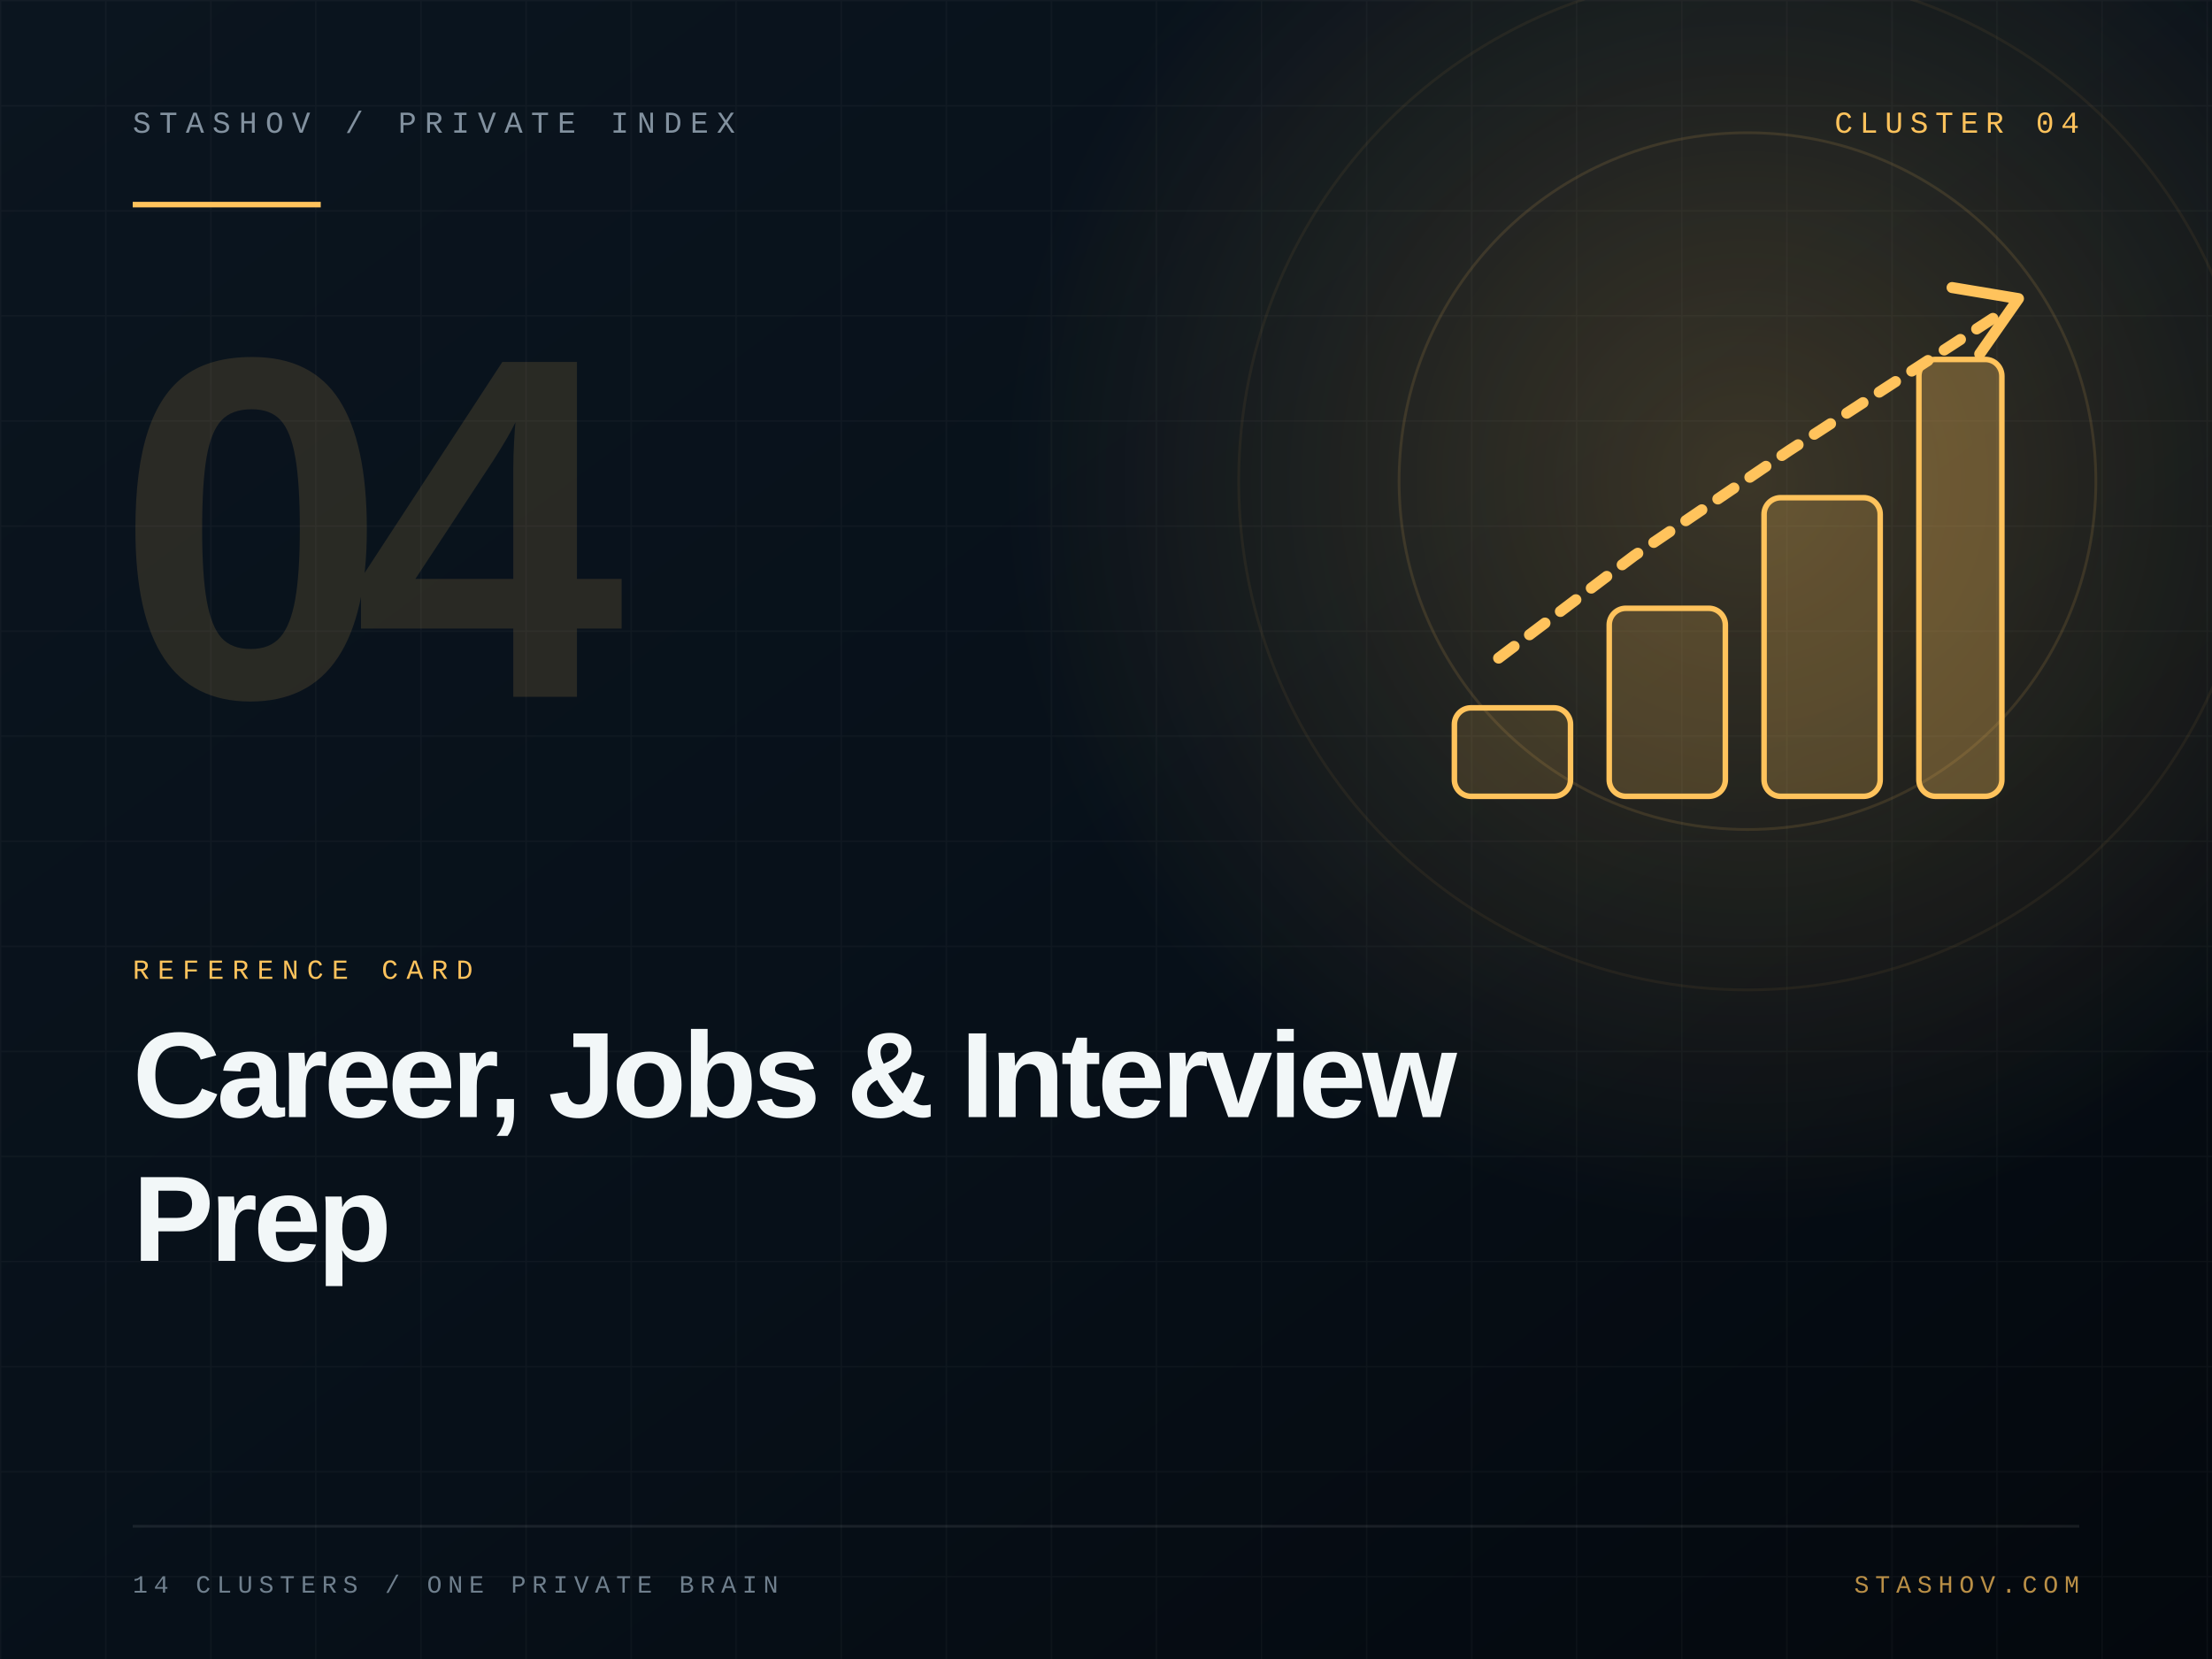
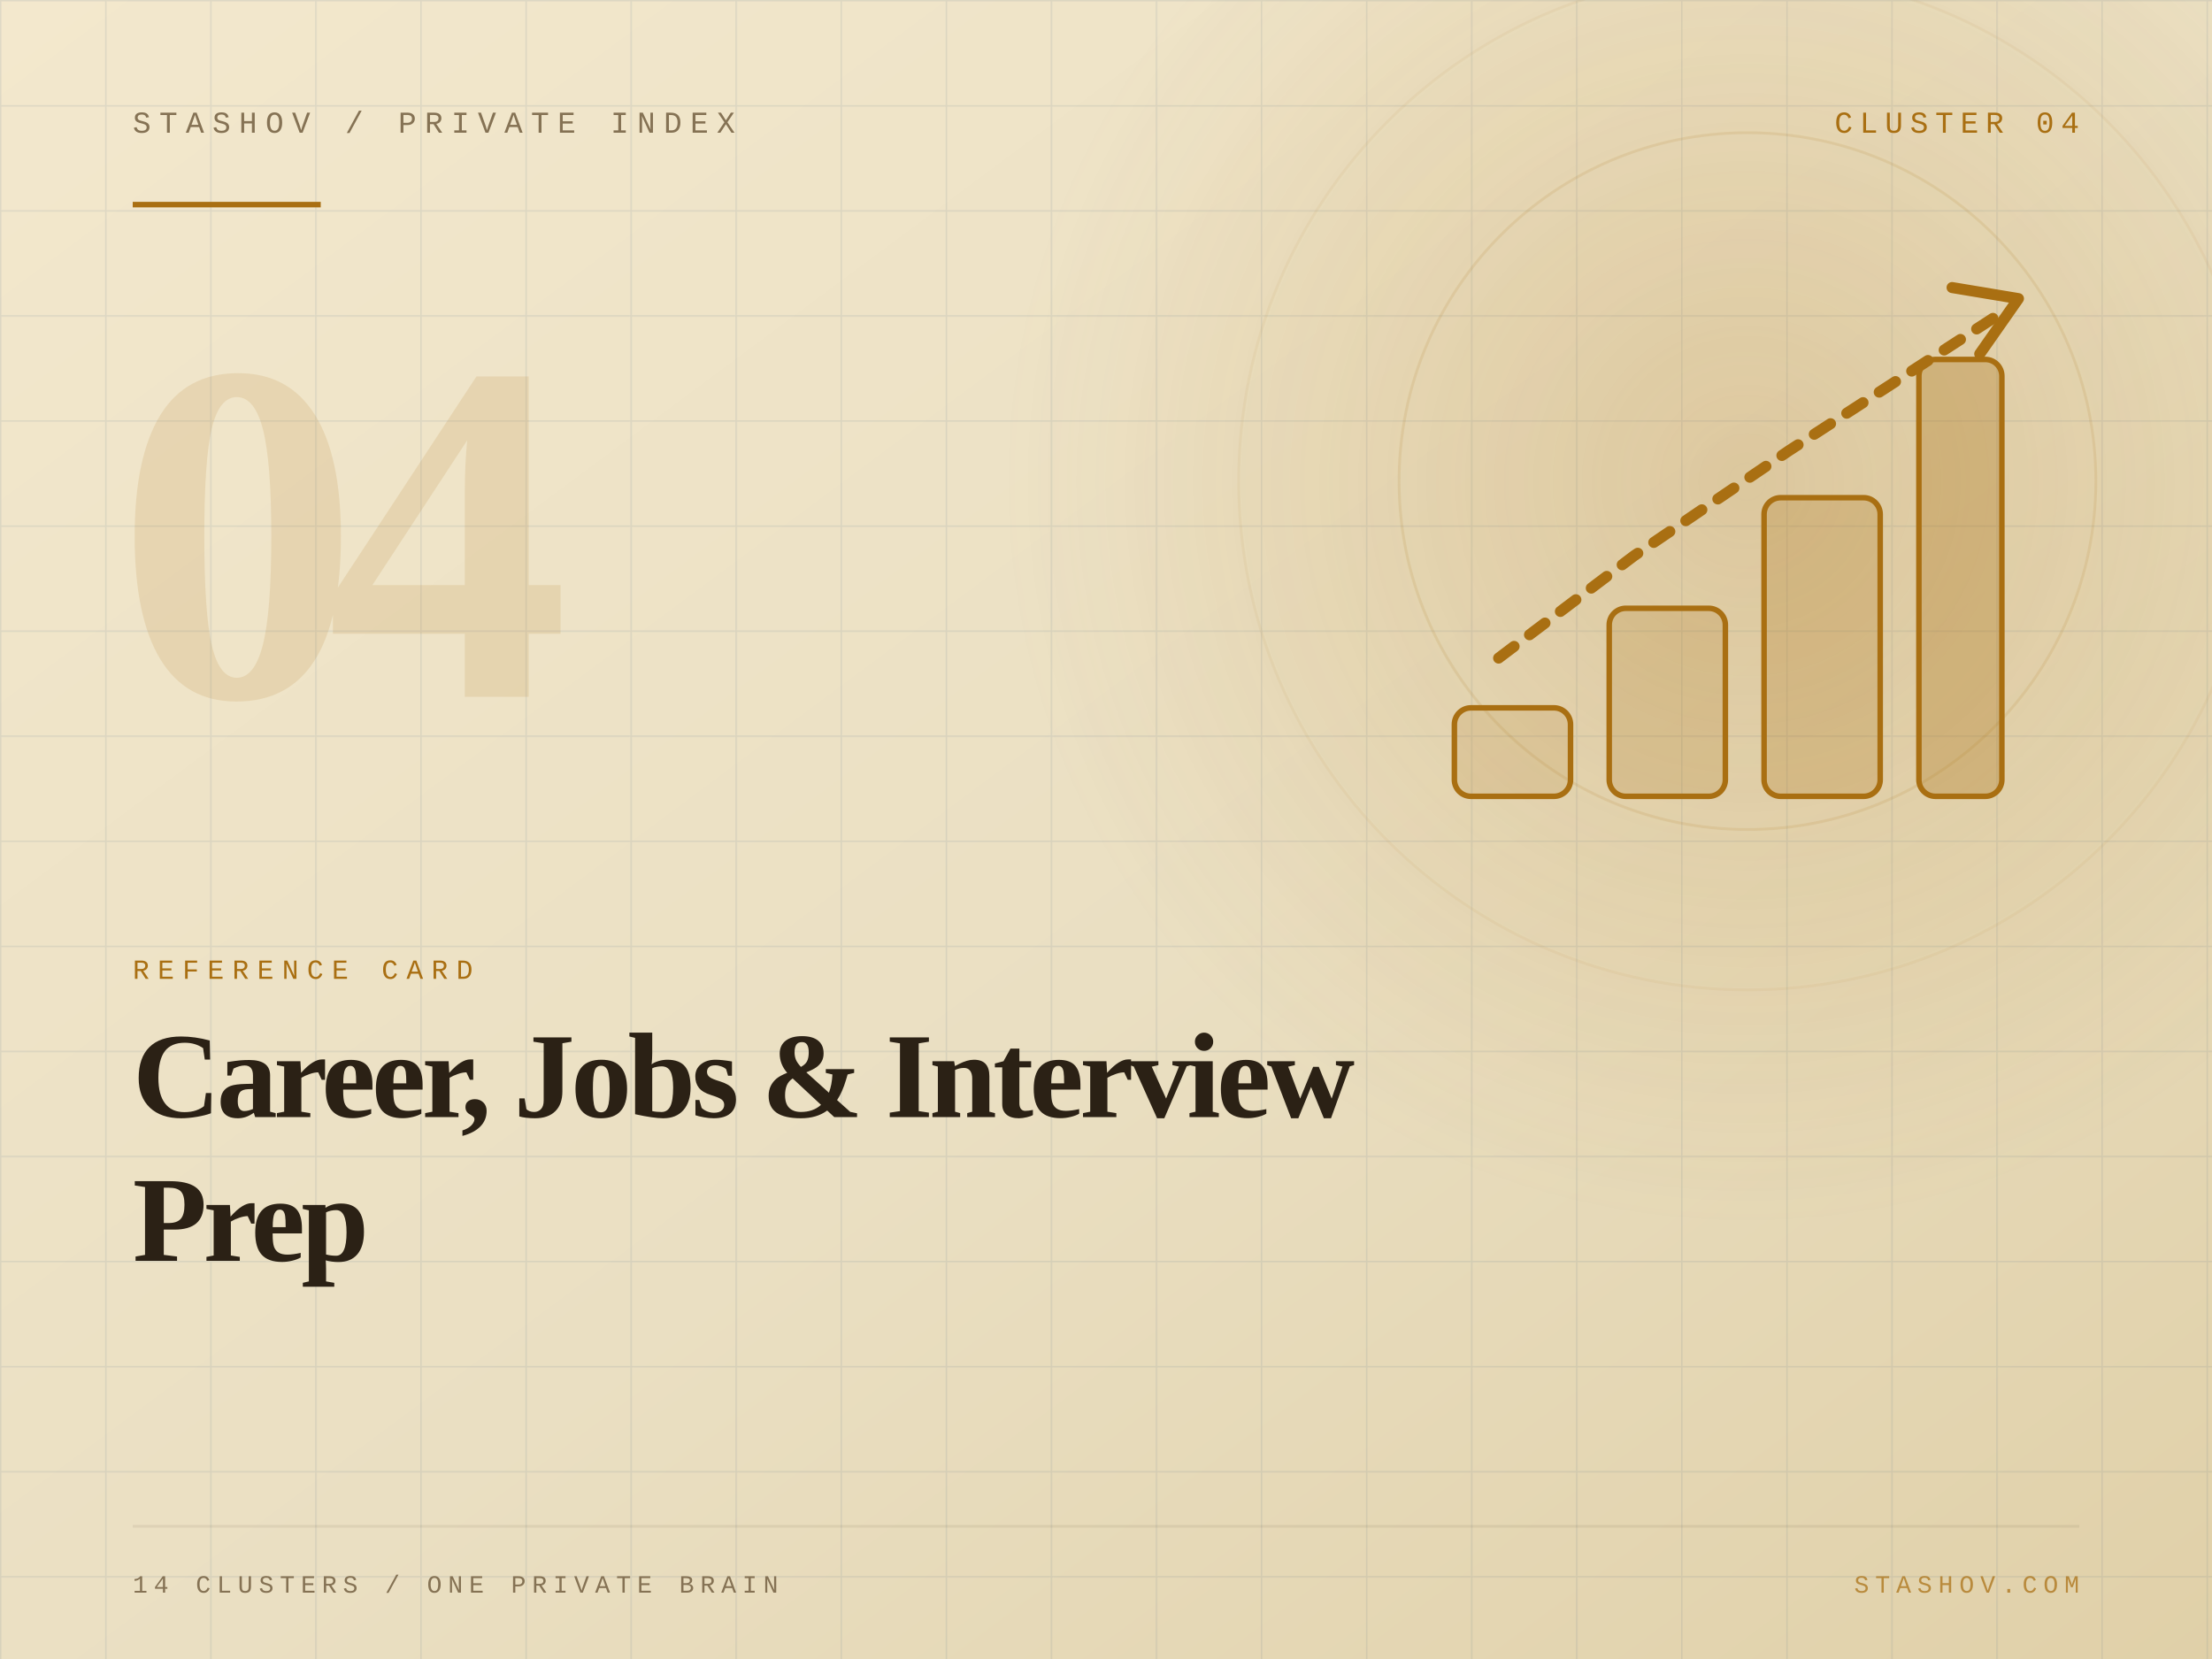
<svg xmlns="http://www.w3.org/2000/svg" width="800" height="600" viewBox="0 0 800 600" role="img" aria-label="Career, Jobs &amp; Interview Prep reference card">
  <defs>
    <linearGradient id="bg" x1="0" y1="0" x2="1" y2="1">
-       <stop offset="0" stop-color="#0b151f" />
-       <stop offset="0.55" stop-color="#071019" />
-       <stop offset="1" stop-color="#04080d" />
+       <stop offset="0" stop-color="#f3e8cd" />
+       <stop offset="0.55" stop-color="#eadfc2" />
+       <stop offset="1" stop-color="#e0d0a8" />
    </linearGradient>
    <radialGradient id="glow" cx="0.5" cy="0.5" r="0.5">
-       <stop offset="0" stop-color="#ffc35c" stop-opacity="0.3" />
-       <stop offset="1" stop-color="#ffc35c" stop-opacity="0" />
+       <stop offset="0" stop-color="#a96f12" stop-opacity="0.3" />
+       <stop offset="1" stop-color="#a96f12" stop-opacity="0" />
    </radialGradient>
    <pattern id="grid" width="38" height="38" patternUnits="userSpaceOnUse">
-       <path d="M38 0H0V38" fill="none" stroke="#ffffff" stroke-opacity="0.035" />
+       <path d="M38 0H0V38" fill="none" stroke="#31517e" stroke-opacity="0.10" />
    </pattern>
  </defs>
  <rect width="800" height="600" fill="url(#bg)" />
  <rect width="800" height="600" fill="url(#grid)" />
  <circle cx="632" cy="174" r="270" fill="url(#glow)" opacity="0.7" />
-   <circle cx="632" cy="174" r="126" fill="none" stroke="#ffc35c" stroke-opacity="0.12" stroke-width="1" />
-   <circle cx="632" cy="174" r="184" fill="none" stroke="#ffc35c" stroke-opacity="0.06" stroke-width="1" />
-   <path d="M48 74h68" stroke="#ffc35c" stroke-width="2" />
-   <text x="48" y="48" fill="#82919f" font-family="Consolas, 'Courier New', monospace" font-size="11" letter-spacing="3">STASHOV / PRIVATE INDEX</text>
-   <text x="752" y="48" text-anchor="end" fill="#ffc35c" font-family="Consolas, 'Courier New', monospace" font-size="11" letter-spacing="2.5">CLUSTER 04</text>
-   <text x="42" y="252" fill="#ffc35c" fill-opacity="0.13" font-family="'Segoe UI', Arial, sans-serif" font-size="176" font-weight="700" letter-spacing="-12">04</text>
+   <circle cx="632" cy="174" r="126" fill="none" stroke="#a96f12" stroke-opacity="0.12" stroke-width="1" />
+   <circle cx="632" cy="174" r="184" fill="none" stroke="#a96f12" stroke-opacity="0.06" stroke-width="1" />
+   <path d="M48 74h68" stroke="#a96f12" stroke-width="2" />
+   <text x="48" y="48" fill="#857254" font-family="Consolas, 'Courier New', monospace" font-size="11" letter-spacing="3">STASHOV / PRIVATE INDEX</text>
+   <text x="752" y="48" text-anchor="end" fill="#a96f12" font-family="Consolas, 'Courier New', monospace" font-size="11" letter-spacing="2.5">CLUSTER 04</text>
+   <text x="42" y="252" fill="#a96f12" fill-opacity="0.13" font-family="Georgia, 'Times New Roman', serif" font-size="176" font-weight="700" letter-spacing="-12">04</text>
  <g transform="translate(500 72)">
-     <rect x="26" y="184" width="42" height="32" rx="6" fill="#ffc35c" fill-opacity="0.14" stroke="#ffc35c" stroke-width="2" />
-     <rect x="82" y="148" width="42" height="68" rx="6" fill="#ffc35c" fill-opacity="0.18" stroke="#ffc35c" stroke-width="2" />
-     <rect x="138" y="108" width="42" height="108" rx="6" fill="#ffc35c" fill-opacity="0.22" stroke="#ffc35c" stroke-width="2" />
-     <rect x="194" y="58" width="30" height="158" rx="6" fill="#ffc35c" fill-opacity="0.3" stroke="#ffc35c" stroke-width="2" />
-     <path d="M42 166 91 129l56-38 74-48" fill="none" stroke="#ffc35c" stroke-width="4" stroke-dasharray="7 7" stroke-linecap="round" />
-     <path d="m206 32 24 4-14 20" fill="none" stroke="#ffc35c" stroke-width="4" stroke-linecap="round" stroke-linejoin="round" />
+     <rect x="26" y="184" width="42" height="32" rx="6" fill="#a96f12" fill-opacity="0.14" stroke="#a96f12" stroke-width="2" />
+     <rect x="82" y="148" width="42" height="68" rx="6" fill="#a96f12" fill-opacity="0.18" stroke="#a96f12" stroke-width="2" />
+     <rect x="138" y="108" width="42" height="108" rx="6" fill="#a96f12" fill-opacity="0.22" stroke="#a96f12" stroke-width="2" />
+     <rect x="194" y="58" width="30" height="158" rx="6" fill="#a96f12" fill-opacity="0.3" stroke="#a96f12" stroke-width="2" />
+     <path d="M42 166 91 129l56-38 74-48" fill="none" stroke="#a96f12" stroke-width="4" stroke-dasharray="7 7" stroke-linecap="round" />
+     <path d="m206 32 24 4-14 20" fill="none" stroke="#a96f12" stroke-width="4" stroke-linecap="round" stroke-linejoin="round" />
  </g>
-   <text x="48" y="354" fill="#ffc35c" font-family="Consolas, 'Courier New', monospace" font-size="10" letter-spacing="3">REFERENCE CARD</text>
-   <text x="48" y="404" fill="#f2f7f8" font-family="'Segoe UI', Arial, sans-serif" font-size="44" font-weight="600" letter-spacing="-1.4">
+   <text x="48" y="354" fill="#a96f12" font-family="Consolas, 'Courier New', monospace" font-size="10" letter-spacing="3">REFERENCE CARD</text>
+   <text x="48" y="404" fill="#2b2115" font-family="Georgia, 'Times New Roman', serif" font-size="44" font-weight="600" letter-spacing="-1.4">
    <tspan x="48" dy="0">Career, Jobs &amp; Interview</tspan>
    <tspan x="48" dy="52">Prep</tspan>
  </text>
-   <path d="M48 552h704" stroke="#ffffff" stroke-opacity="0.08" />
-   <text x="48" y="576" fill="#6f7f8d" font-family="Consolas, 'Courier New', monospace" font-size="9" letter-spacing="2.2">14 CLUSTERS / ONE PRIVATE BRAIN</text>
-   <text x="752" y="576" text-anchor="end" fill="#ffc35c" fill-opacity="0.72" font-family="Consolas, 'Courier New', monospace" font-size="9" letter-spacing="2.2">STASHOV.COM</text>
+   <path d="M48 552h704" stroke="#4a3823" stroke-opacity="0.08" />
+   <text x="48" y="576" fill="#857254" font-family="Consolas, 'Courier New', monospace" font-size="9" letter-spacing="2.2">14 CLUSTERS / ONE PRIVATE BRAIN</text>
+   <text x="752" y="576" text-anchor="end" fill="#a96f12" fill-opacity="0.72" font-family="Consolas, 'Courier New', monospace" font-size="9" letter-spacing="2.2">STASHOV.COM</text>
</svg>
